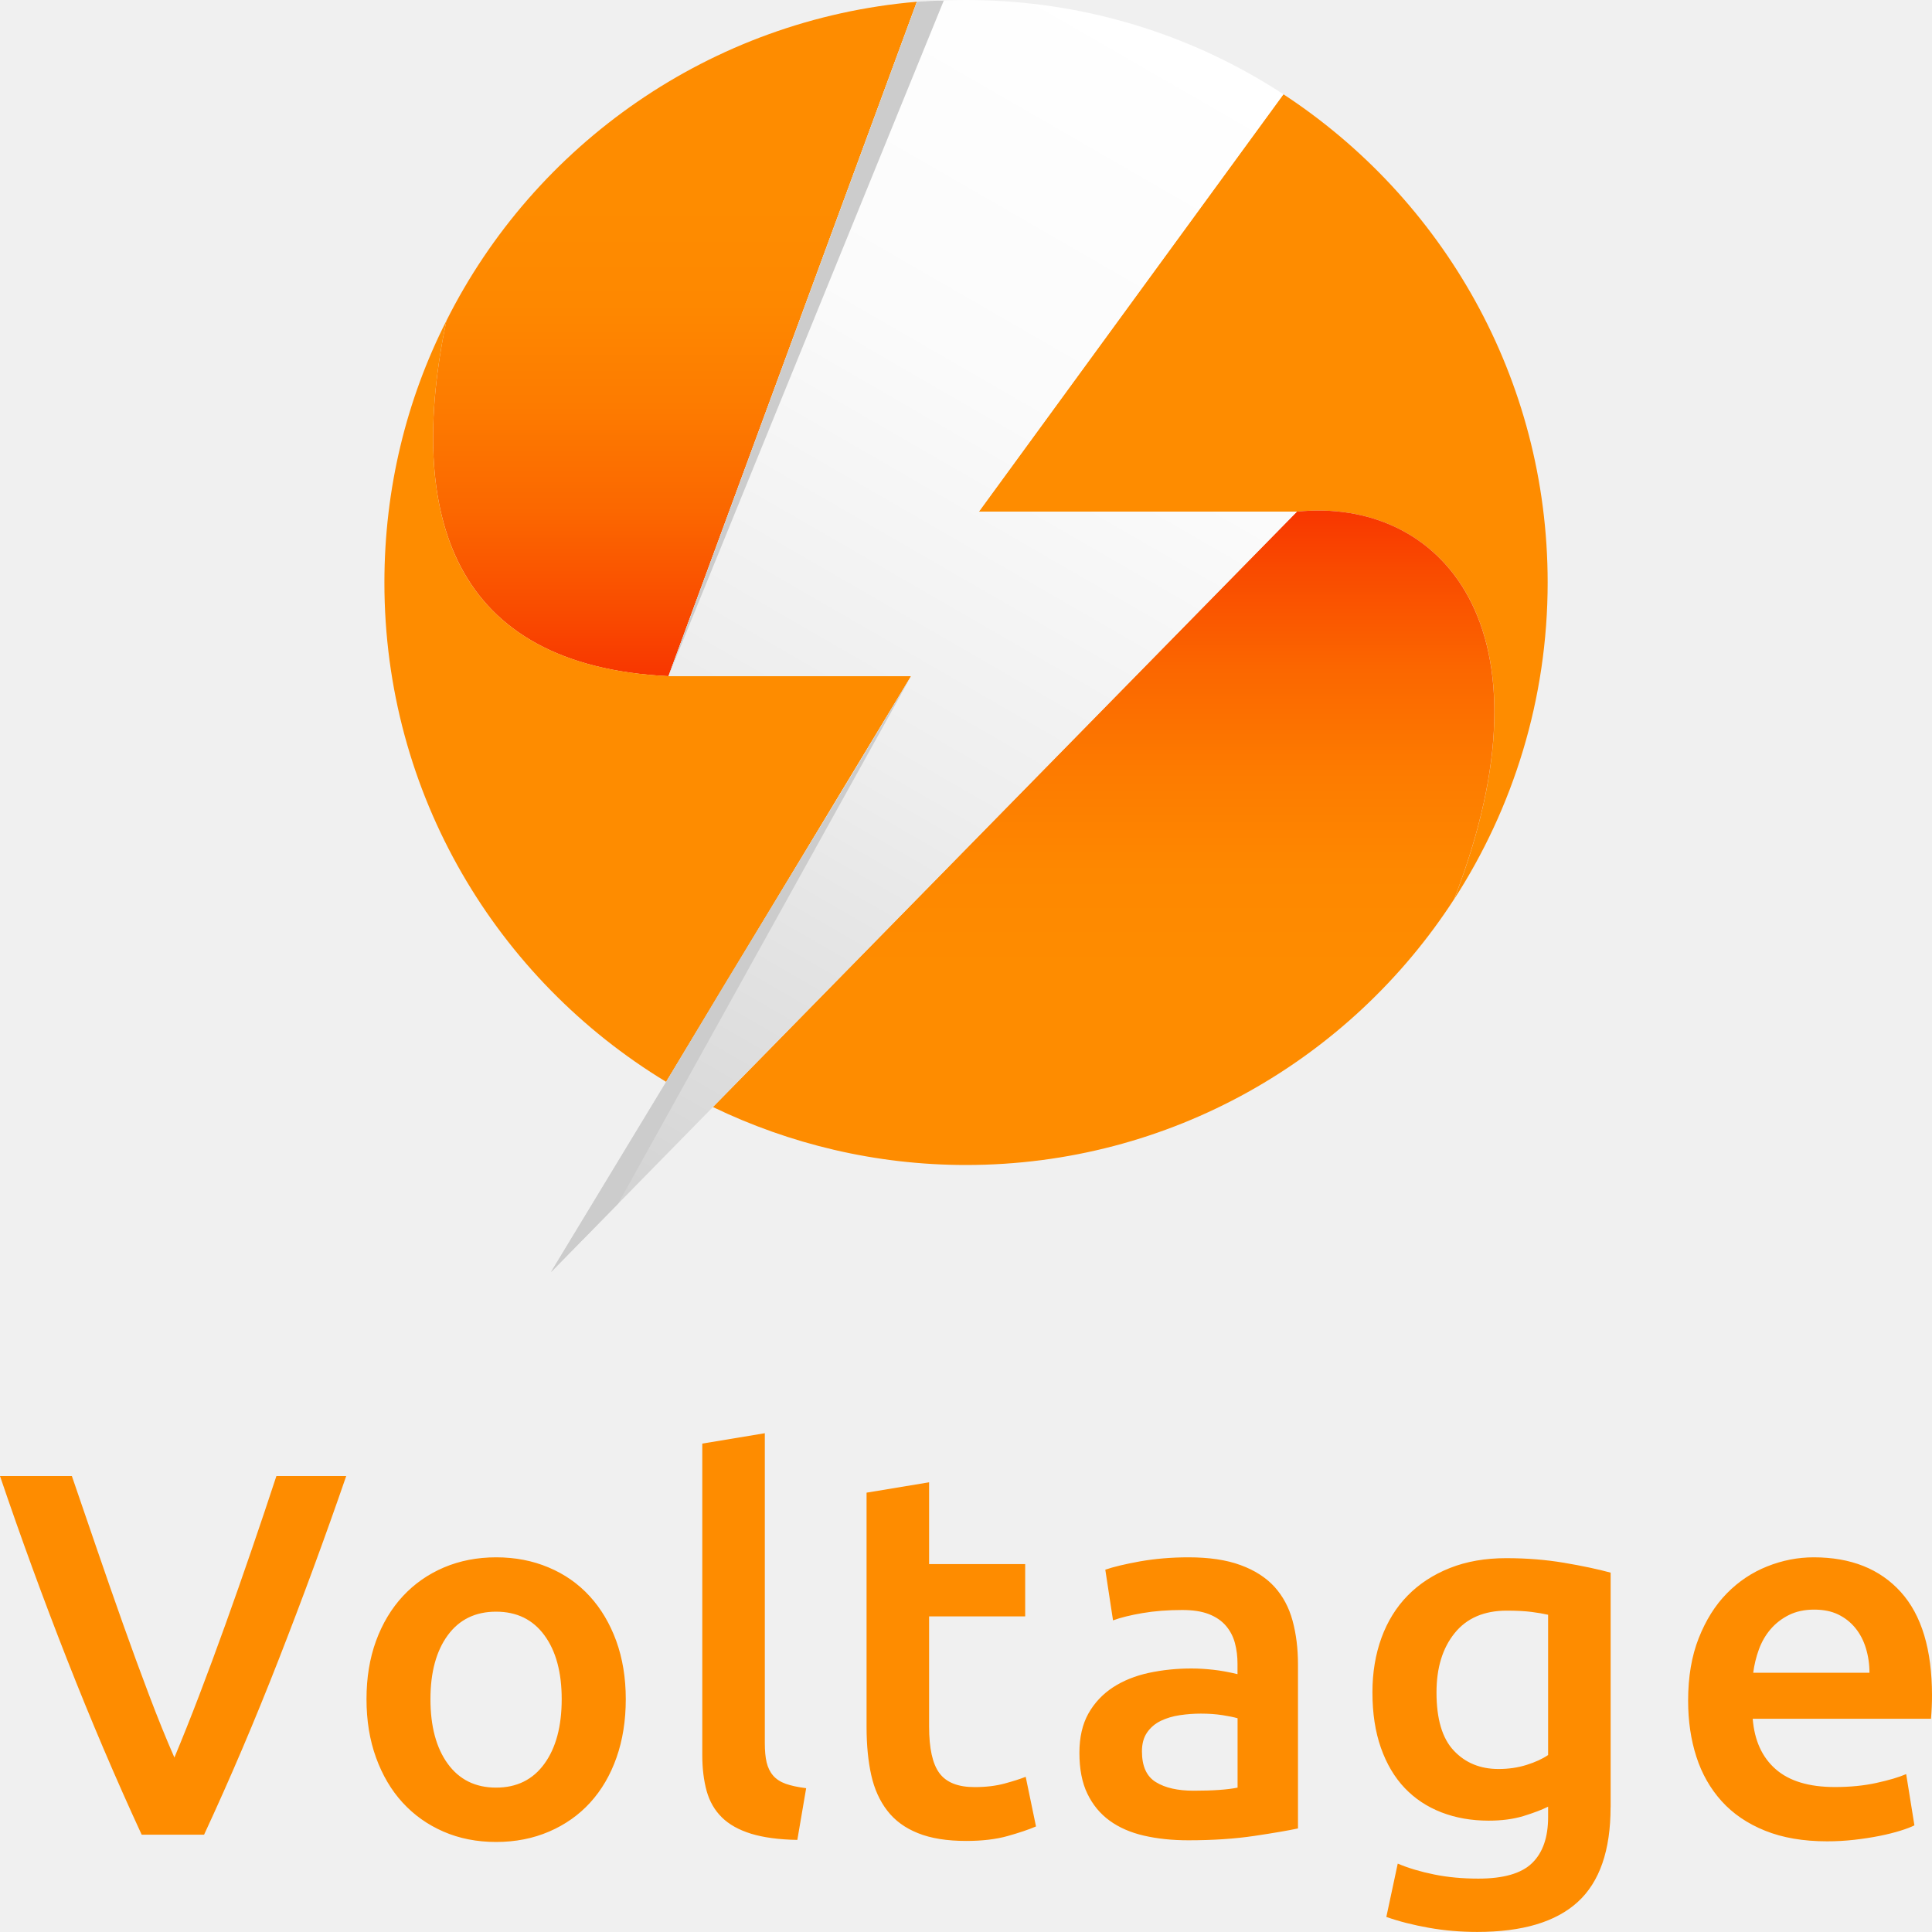
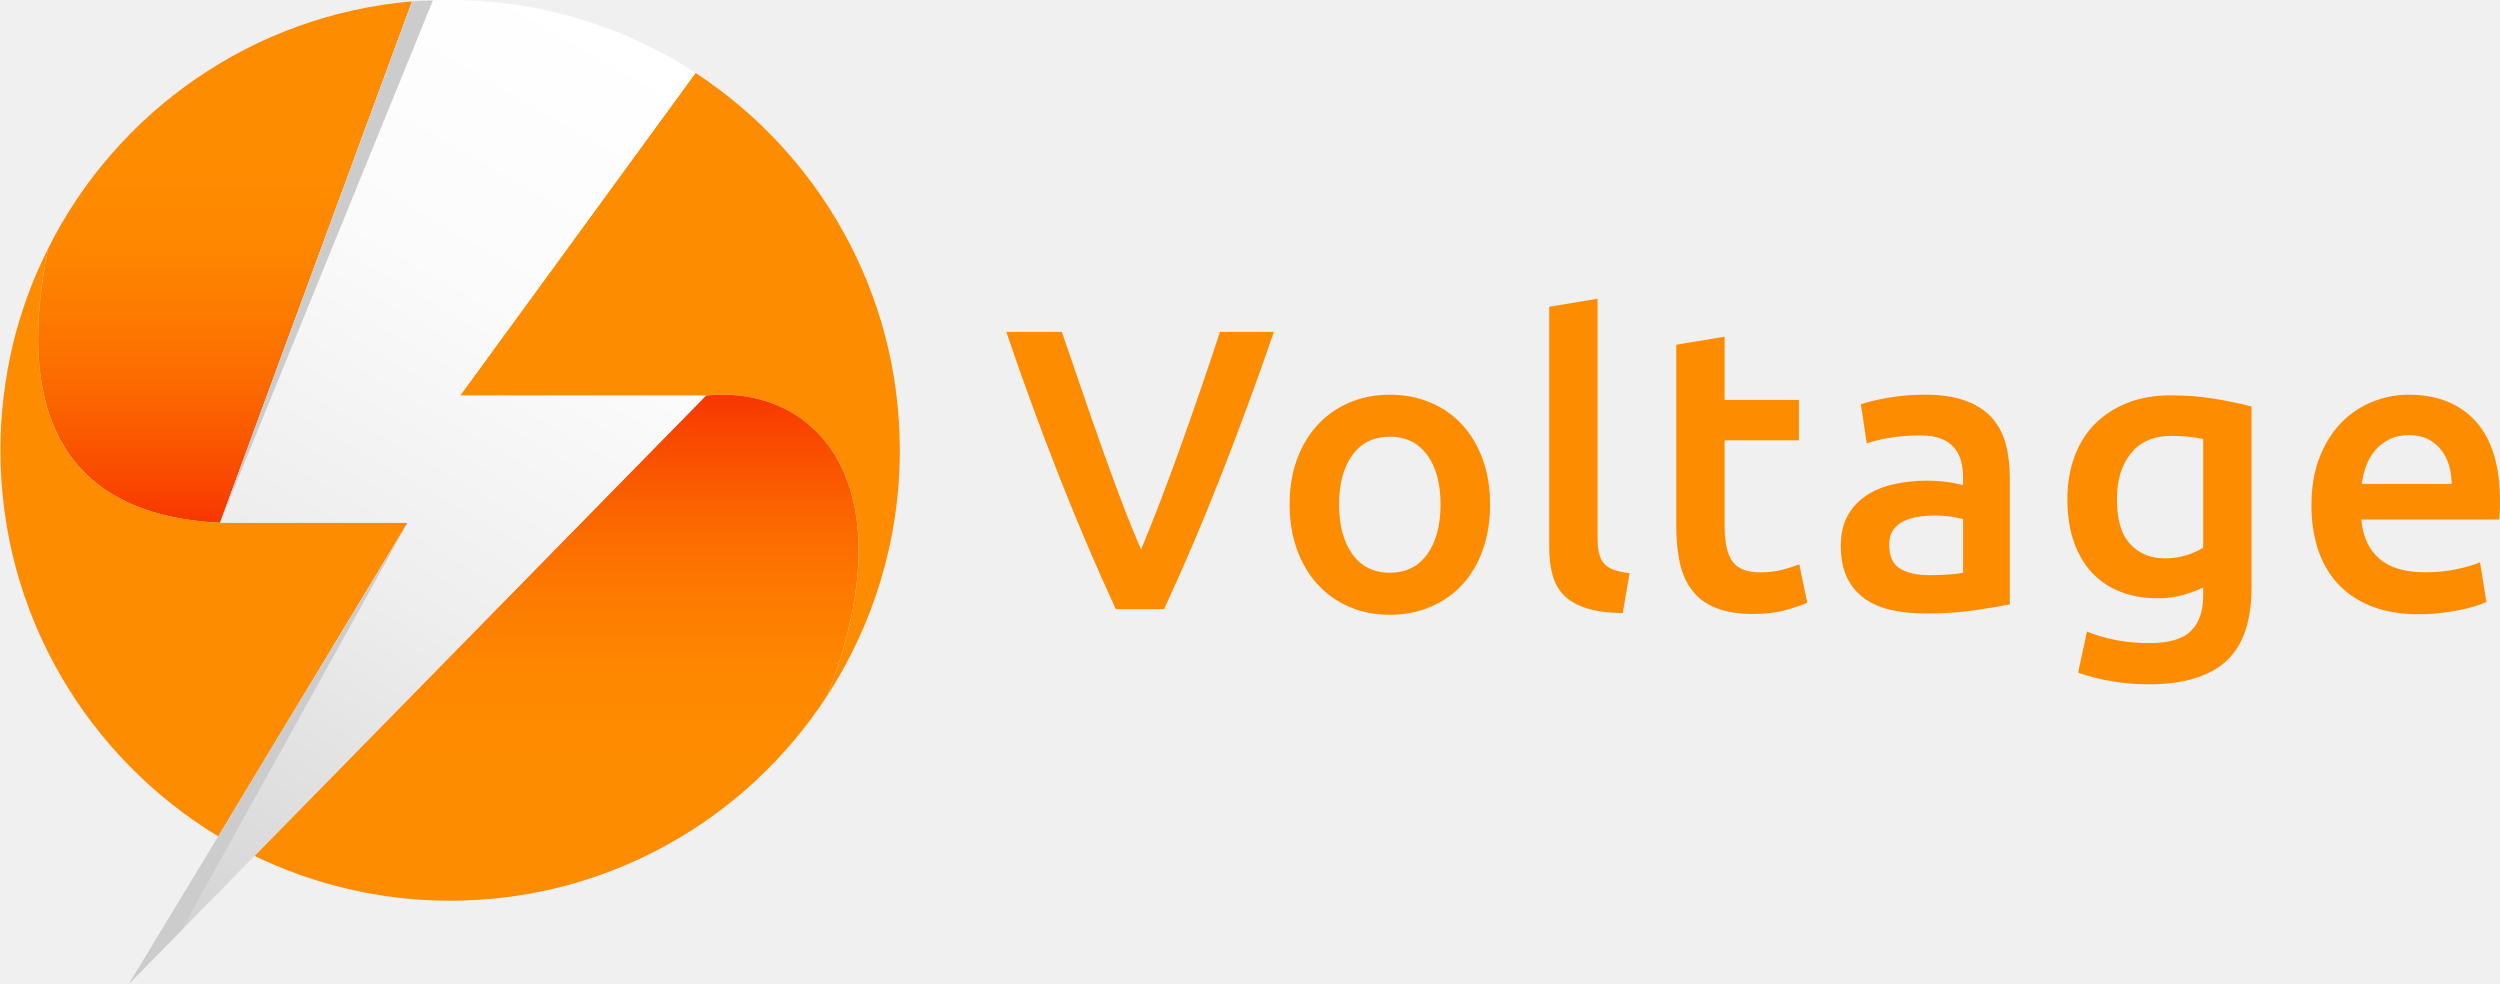
- <svg xmlns="http://www.w3.org/2000/svg" viewBox="0 0 3000 3000" fill="none">
-   <g clip-path="url(#clip0_0_3)">
-     <path fill-rule="evenodd" clip-rule="evenodd" d="M693.1 498.2C630.5 799.1 701.3 1033.6 1038 1050L1423.8 2.7C1103.3 30 830.1 224.5 693.1 498.2Z" fill="url(#paint0_linear_0_3)" />
-     <path fill-rule="evenodd" clip-rule="evenodd" d="M1992.9 146.4L1520 794.5H2013.8C2235.3 771.8 2422.3 971.8 2258 1396.3C2349.7 1254.5 2403.2 1085.4 2403.2 904.5C2403.2 587.2 2239.8 308.2 1992.9 146.4ZM1034.4 1679.9L1414.7 1049.9H1038C701.2 1033.6 630.4 799 693.1 498.2C631.4 620 596.9 758.2 596.9 904.5C596.8 1233.6 772 1520.8 1034.4 1679.9Z" fill="#FE8C00" />
-     <path fill-rule="evenodd" clip-rule="evenodd" d="M2013.8 794.5L1107 1719C1225.9 1776.3 1359.3 1809 1500 1809C1817.7 1809 2097.3 1644.5 2257.9 1396.3C2422.2 971.8 2235.2 771.8 2013.8 794.5Z" fill="url(#paint1_linear_0_3)" />
-     <path fill-rule="evenodd" clip-rule="evenodd" d="M1034.4 1679.9L855.6 1975.3L1107 1719L2013.8 794.5H1520L1992.9 146.4C1851.3 53.6 1681.5 0 1500 0C1474.6 0 1449.2 0.9 1423.8 2.7L1038 1049.9H1414.7L1034.4 1679.9Z" fill="url(#paint2_linear_0_3)" />
-     <path fill-rule="evenodd" clip-rule="evenodd" d="M1465.5 0.9C1451.9 0.9 1437.4 1.8 1423.7 2.7L1038 1049.9L1465.5 0.9ZM959.9 1869L1414.7 1049.9L1313 1219L1121.5 1534.5L1034.4 1679.9L855.5 1975.3L959.9 1869Z" fill="#CCCCCC" />
-     <path d="M220 2848.9C179.9 2762.1 141.2 2671.3 104 2576.5C66.8 2481.7 32.2 2386.9 0 2292H111.6C124.5 2329.5 137.6 2367.8 151 2406.9C164.4 2446 177.8 2484.4 191.2 2522.2C204.6 2560 218 2596.5 231.4 2631.9C244.8 2667.3 257.9 2699.7 270.8 2729.1C283.1 2699.6 296 2667.4 309.4 2632.3C322.8 2597.2 336.3 2560.7 350 2522.6C363.7 2484.6 377.2 2446 390.6 2406.9C404 2367.8 416.9 2329.5 429.2 2292H537.6C504.9 2386.8 470 2481.6 432.9 2576.5C395.9 2671.3 357.2 2762.1 316.9 2848.9H220ZM971.7 2638.4C971.7 2671.6 966.9 2701.9 957.3 2729.2C947.7 2756.5 934 2779.8 916.4 2799.1C898.8 2818.4 877.5 2833.4 852.6 2844.1C827.7 2854.8 800.3 2860.2 770.4 2860.2C740.4 2860.2 713.2 2854.8 688.6 2844.1C664 2833.4 642.9 2818.4 625.2 2799.1C607.5 2779.8 593.8 2756.5 583.9 2729.2C574 2701.9 569.1 2671.6 569.1 2638.4C569.1 2605.2 574 2575.1 583.9 2548C593.8 2521 607.7 2497.8 625.6 2478.5C643.5 2459.2 664.8 2444.4 689.4 2433.9C714 2423.5 741 2418.2 770.4 2418.2C799.8 2418.2 827 2423.4 851.8 2433.9C876.7 2444.3 897.9 2459.2 915.6 2478.5C933.3 2497.8 947 2521 956.9 2548C966.7 2575.1 971.7 2605.2 971.7 2638.4ZM872.2 2638.4C872.2 2596.6 863.2 2563.5 845.3 2539.2C827.4 2514.8 802.4 2502.6 770.3 2502.6C738.2 2502.6 713.2 2514.8 695.3 2539.2C677.4 2563.6 668.4 2596.7 668.4 2638.4C668.4 2680.7 677.4 2714.2 695.3 2738.8C713.2 2763.4 738.2 2775.8 770.3 2775.8C802.4 2775.8 827.4 2763.5 845.3 2738.8C863.2 2714.2 872.2 2680.7 872.2 2638.4ZM1238.1 2857C1209.2 2856.5 1185.3 2853.2 1166.3 2847.4C1147.3 2841.5 1132.2 2833.1 1121 2822.1C1109.8 2811.1 1101.9 2797.5 1097.3 2781.1C1092.8 2764.8 1090.5 2746.1 1090.5 2725.3V2241.6L1187.6 2225.5V2706.8C1187.6 2718.6 1188.5 2728.5 1190.4 2736.5C1192.3 2744.5 1195.6 2751.4 1200.4 2757C1205.2 2762.6 1211.8 2766.9 1220.1 2769.9C1228.4 2772.8 1239 2775.1 1251.8 2776.7L1238.1 2857ZM1345.6 2317.8L1442.7 2301.7V2428.7H1591.9V2509.9H1442.7V2681C1442.7 2714.7 1448 2738.9 1458.7 2753.3C1469.4 2767.8 1487.6 2775 1513.3 2775C1531 2775 1546.6 2773.1 1560.2 2769.4C1573.8 2765.7 1584.7 2762.2 1592.7 2759L1608.7 2836.1C1597.5 2840.9 1582.8 2845.9 1564.6 2851C1546.4 2856.1 1525 2858.6 1500.4 2858.6C1470.4 2858.6 1445.4 2854.6 1425.4 2846.5C1405.3 2838.5 1389.4 2826.8 1377.7 2811.5C1365.9 2796.2 1357.6 2777.8 1352.8 2756.1C1348 2734.4 1345.6 2709.6 1345.6 2681.8V2317.8ZM1845.4 2418.2C1877.5 2418.2 1904.5 2422.2 1926.4 2430.3C1948.3 2438.3 1965.8 2449.6 1979 2464C1992.1 2478.5 2001.5 2496 2007.1 2516.6C2012.7 2537.2 2015.5 2559.9 2015.5 2584.5V2839.2C2000.5 2842.4 1977.9 2846.3 1947.7 2850.8C1917.5 2855.3 1883.4 2857.6 1845.4 2857.6C1820.3 2857.6 1797.3 2855.2 1776.4 2850.4C1755.5 2845.6 1737.7 2837.8 1723 2827.1C1708.3 2816.4 1696.8 2802.5 1688.5 2785.3C1680.2 2768.2 1676.1 2747 1676.1 2721.8C1676.1 2697.7 1680.8 2677.3 1690.1 2660.7C1699.5 2644.1 1712.2 2630.6 1728.2 2620.1C1744.2 2609.7 1762.8 2602.2 1784 2597.6C1805.1 2593.1 1827.2 2590.8 1850.2 2590.8C1860.9 2590.8 1872.1 2591.5 1883.9 2592.8C1895.7 2594.1 1908.2 2596.4 1921.6 2599.6V2583.5C1921.6 2572.2 1920.3 2561.5 1917.6 2551.4C1914.9 2541.2 1910.2 2532.3 1903.6 2524.5C1896.9 2516.7 1888.1 2510.7 1877.1 2506.4C1866.1 2502.1 1852.3 2500 1835.8 2500C1813.3 2500 1792.7 2501.6 1774 2504.8C1755.3 2508 1740 2511.8 1728.3 2516.1L1716.3 2437.4C1728.6 2433.1 1746.5 2428.8 1770.1 2424.5C1793.5 2420.4 1818.7 2418.2 1845.4 2418.2ZM1853.5 2780.6C1883.5 2780.6 1906.2 2779 1921.7 2775.8V2668.1C1916.3 2666.5 1908.6 2664.9 1898.4 2663.3C1888.2 2661.7 1877 2660.9 1864.7 2660.9C1854 2660.9 1843.2 2661.7 1832.2 2663.3C1821.2 2664.9 1811.3 2667.9 1802.5 2672.1C1793.7 2676.4 1786.6 2682.4 1781.2 2690.2C1775.8 2698 1773.2 2707.8 1773.2 2719.5C1773.2 2742.5 1780.4 2758.5 1794.9 2767.3C1809.3 2776.2 1828.8 2780.6 1853.5 2780.6ZM2500.9 2806.3C2500.9 2873.3 2483.9 2922.3 2450 2953.3C2416 2984.4 2364 2999.9 2293.9 2999.9C2268.2 2999.9 2243.2 2997.8 2218.9 2993.5C2194.6 2989.2 2172.5 2983.6 2152.7 2976.6L2170.4 2893.8C2187 2900.8 2205.8 2906.4 2227 2910.7C2248.1 2915 2271 2917.1 2295.6 2917.1C2334.6 2917.1 2362.5 2909.1 2379 2893C2395.6 2876.9 2403.9 2853.1 2403.9 2821.5V2805.4C2394.3 2810.2 2381.6 2815 2365.8 2819.9C2350 2824.7 2332 2827.1 2311.6 2827.1C2284.8 2827.1 2260.4 2822.8 2238.2 2814.2C2216 2805.6 2197 2793 2181.2 2776.4C2165.4 2759.8 2153.1 2739 2144.3 2714.1C2135.5 2689.2 2131.1 2660.4 2131.1 2627.7C2131.1 2597.2 2135.8 2569 2145.1 2543.3C2154.5 2517.6 2168.1 2495.6 2186 2477.4C2203.9 2459.2 2225.7 2445 2251.4 2434.8C2277.1 2424.6 2306.2 2419.5 2338.9 2419.5C2370.5 2419.5 2400.4 2421.9 2428.8 2426.7C2457.1 2431.5 2481.2 2436.6 2501 2442V2806.3H2500.9ZM2230.6 2628C2230.6 2669.3 2239.5 2699.4 2257.5 2718.4C2275.4 2737.4 2298.5 2746.9 2326.9 2746.9C2342.4 2746.9 2357 2744.8 2370.6 2740.5C2384.2 2736.2 2395.3 2731.1 2403.9 2725.2V2507.4C2396.9 2505.8 2388.4 2504.3 2378.2 2503C2368 2501.7 2355.2 2501 2339.7 2501C2304.4 2501 2277.4 2512.7 2258.7 2536C2239.9 2559.3 2230.6 2589.9 2230.6 2628ZM2621.3 2640.8C2621.3 2603.8 2626.8 2571.4 2637.8 2543.6C2648.8 2515.8 2663.3 2492.6 2681.5 2474.1C2699.7 2455.6 2720.5 2441.7 2744.1 2432.3C2767.6 2422.9 2791.7 2418.2 2816.3 2418.2C2874.1 2418.2 2919.1 2436.2 2951.5 2472C2983.9 2507.9 3000 2561.5 3000 2632.7C3000 2638.1 2999.9 2644.1 2999.6 2650.8C2999.3 2657.5 2998.9 2663.5 2998.4 2668.9H2721.6C2724.3 2702.6 2736.2 2728.8 2757.3 2747.2C2778.4 2765.7 2809.1 2774.9 2849.2 2774.9C2872.7 2774.9 2894.3 2772.8 2913.8 2768.5C2933.3 2764.2 2948.7 2759.7 2959.9 2754.8L2972.7 2834.4C2967.3 2837.1 2960 2839.9 2950.6 2842.8C2941.2 2845.7 2930.5 2848.4 2918.5 2850.8C2906.5 2853.2 2893.5 2855.2 2879.6 2856.8C2865.7 2858.4 2851.5 2859.2 2837.1 2859.2C2800.2 2859.2 2768.1 2853.7 2740.8 2842.7C2713.5 2831.7 2691.1 2816.5 2673.4 2796.9C2655.8 2777.4 2642.6 2754.3 2634.1 2727.8C2625.6 2701.5 2621.3 2672.4 2621.3 2640.8ZM2902.9 2597.4C2902.9 2584 2901 2571.3 2897.3 2559.2C2893.6 2547.1 2888.1 2536.7 2880.9 2527.9C2873.7 2519.1 2864.9 2512.1 2854.4 2507C2844 2501.9 2831.5 2499.4 2817.1 2499.4C2802.1 2499.4 2789 2502.2 2777.8 2507.8C2766.6 2513.4 2757.1 2520.8 2749.3 2529.9C2741.5 2539 2735.5 2549.5 2731.2 2561.2C2726.9 2573 2724 2585 2722.4 2597.4H2902.9Z" fill="#FE8C00" />
-   </g>
+ <svg xmlns="http://www.w3.org/2000/svg" viewBox="0 0 5021 1976" fill="none">
+   <path fill-rule="evenodd" clip-rule="evenodd" d="M97.1 498.2C34.5 799.1 105.3 1033.6 442 1050L827.8 2.7C507.3 30 234.1 224.5 97.1 498.2Z" fill="url(#paint0_linear_0_3)" />
+   <path fill-rule="evenodd" clip-rule="evenodd" d="M1396.9 146.4L924 794.5H1417.8C1639.3 771.8 1826.3 971.8 1662 1396.3C1753.7 1254.5 1807.2 1085.4 1807.2 904.5C1807.2 587.2 1643.8 308.2 1396.9 146.4ZM438.4 1679.9L818.7 1049.9H442C105.2 1033.6 34.4 799 97.1 498.2C35.4 620 0.9 758.2 0.9 904.5C0.8 1233.6 176 1520.8 438.4 1679.9Z" fill="#FE8C00" />
+   <path fill-rule="evenodd" clip-rule="evenodd" d="M1417.8 794.5L511 1719C629.9 1776.3 763.3 1809 904 1809C1221.7 1809 1501.3 1644.5 1661.9 1396.3C1826.2 971.8 1639.2 771.8 1417.8 794.5Z" fill="url(#paint1_linear_0_3)" />
+   <path fill-rule="evenodd" clip-rule="evenodd" d="M438.4 1679.9L259.6 1975.3L511 1719L1417.8 794.5H924L1396.9 146.4C1255.3 53.6 1085.5 0 904 0C878.6 0 853.2 0.9 827.8 2.7L442 1049.9H818.7L438.4 1679.9Z" fill="url(#paint2_linear_0_3)" />
+   <path fill-rule="evenodd" clip-rule="evenodd" d="M869.5 0.9C855.9 0.9 841.4 1.8 827.7 2.7L442 1049.9L869.5 0.9ZM363.9 1869L818.7 1049.9L717 1219L525.5 1534.5L438.4 1679.9L259.5 1975.3L363.9 1869Z" fill="#CCCCCC" />
+   <path d="M2241 1223.4C2200.9 1136.6 2162.2 1045.8 2125 951C2087.8 856.2 2053.2 761.4 2021 666.5H2132.6C2145.5 704 2158.6 742.3 2172 781.4C2185.4 820.5 2198.8 858.9 2212.2 896.7C2225.6 934.5 2239 971 2252.4 1006.4C2265.8 1041.8 2278.9 1074.2 2291.8 1103.6C2304.1 1074.1 2317 1041.9 2330.4 1006.8C2343.8 971.7 2357.3 935.2 2371 897.1C2384.7 859.1 2398.2 820.5 2411.6 781.4C2425 742.3 2437.9 704 2450.2 666.5H2558.6C2525.9 761.3 2491 856.1 2453.9 951C2416.9 1045.8 2378.2 1136.6 2337.9 1223.4H2241ZM2992.7 1012.9C2992.7 1046.1 2987.9 1076.4 2978.3 1103.7C2968.7 1131 2955 1154.3 2937.4 1173.6C2919.8 1192.9 2898.5 1207.9 2873.6 1218.6C2848.7 1229.3 2821.3 1234.7 2791.4 1234.7C2761.4 1234.7 2734.2 1229.3 2709.6 1218.6C2685 1207.9 2663.9 1192.9 2646.2 1173.6C2628.5 1154.3 2614.8 1131 2604.9 1103.7C2595 1076.4 2590.1 1046.1 2590.1 1012.9C2590.1 979.7 2595 949.6 2604.9 922.5C2614.8 895.5 2628.7 872.3 2646.6 853C2664.5 833.7 2685.8 818.9 2710.4 808.4C2735 798 2762 792.7 2791.4 792.7C2820.8 792.7 2848 797.9 2872.8 808.4C2897.7 818.8 2918.9 833.7 2936.6 853C2954.3 872.3 2968 895.5 2977.9 922.5C2987.7 949.6 2992.7 979.7 2992.7 1012.9ZM2893.2 1012.9C2893.2 971.1 2884.2 938 2866.3 913.7C2848.4 889.3 2823.4 877.1 2791.3 877.1C2759.2 877.1 2734.2 889.3 2716.3 913.7C2698.4 938.1 2689.4 971.2 2689.4 1012.9C2689.4 1055.2 2698.4 1088.7 2716.3 1113.3C2734.2 1137.9 2759.2 1150.3 2791.3 1150.3C2823.4 1150.3 2848.4 1138 2866.3 1113.3C2884.2 1088.7 2893.2 1055.2 2893.2 1012.9ZM3259.1 1231.5C3230.2 1231 3206.3 1227.7 3187.3 1221.9C3168.3 1216 3153.2 1207.6 3142 1196.6C3130.8 1185.6 3122.9 1172 3118.3 1155.6C3113.8 1139.3 3111.5 1120.6 3111.5 1099.8V616.1L3208.6 600V1081.3C3208.6 1093.1 3209.5 1103 3211.4 1111C3213.3 1119 3216.6 1125.9 3221.4 1131.5C3226.2 1137.1 3232.8 1141.4 3241.1 1144.4C3249.4 1147.3 3260 1149.6 3272.8 1151.2L3259.1 1231.5ZM3366.6 692.3L3463.7 676.2V803.2H3612.9V884.4H3463.7V1055.5C3463.7 1089.2 3469 1113.4 3479.7 1127.8C3490.4 1142.3 3508.6 1149.5 3534.3 1149.5C3552 1149.5 3567.6 1147.6 3581.2 1143.9C3594.8 1140.2 3605.7 1136.7 3613.7 1133.5L3629.7 1210.6C3618.5 1215.4 3603.8 1220.4 3585.6 1225.5C3567.4 1230.6 3546 1233.1 3521.4 1233.1C3491.4 1233.1 3466.4 1229.1 3446.4 1221C3426.3 1213 3410.4 1201.3 3398.7 1186C3386.9 1170.7 3378.6 1152.3 3373.8 1130.6C3369 1108.9 3366.6 1084.1 3366.6 1056.3V692.3ZM3866.4 792.7C3898.5 792.7 3925.5 796.7 3947.4 804.8C3969.3 812.8 3986.8 824.1 4000 838.5C4013.1 853 4022.5 870.5 4028.1 891.1C4033.7 911.7 4036.5 934.4 4036.5 959V1213.7C4021.5 1216.9 3998.9 1220.8 3968.7 1225.3C3938.5 1229.8 3904.4 1232.1 3866.4 1232.1C3841.3 1232.1 3818.3 1229.7 3797.4 1224.9C3776.5 1220.1 3758.7 1212.3 3744 1201.6C3729.3 1190.9 3717.8 1177 3709.5 1159.8C3701.2 1142.7 3697.1 1121.5 3697.1 1096.3C3697.1 1072.2 3701.8 1051.8 3711.1 1035.2C3720.5 1018.6 3733.2 1005.1 3749.2 994.6C3765.2 984.2 3783.8 976.7 3805 972.1C3826.1 967.6 3848.2 965.3 3871.2 965.3C3881.9 965.3 3893.1 966 3904.9 967.3C3916.7 968.6 3929.2 970.9 3942.6 974.1V958C3942.6 946.7 3941.3 936 3938.6 925.9C3935.9 915.7 3931.2 906.8 3924.6 899C3917.9 891.2 3909.1 885.2 3898.1 880.9C3887.1 876.6 3873.3 874.5 3856.8 874.5C3834.3 874.5 3813.7 876.1 3795 879.3C3776.3 882.5 3761 886.3 3749.3 890.6L3737.3 811.9C3749.6 807.6 3767.5 803.3 3791.1 799C3814.5 794.9 3839.7 792.7 3866.4 792.7ZM3874.5 1155.1C3904.5 1155.1 3927.2 1153.5 3942.7 1150.3V1042.6C3937.3 1041 3929.6 1039.4 3919.4 1037.8C3909.2 1036.2 3898 1035.4 3885.7 1035.4C3875 1035.4 3864.2 1036.2 3853.2 1037.8C3842.2 1039.4 3832.3 1042.4 3823.5 1046.6C3814.7 1050.9 3807.6 1056.9 3802.2 1064.7C3796.8 1072.5 3794.2 1082.3 3794.2 1094C3794.2 1117 3801.4 1133 3815.9 1141.8C3830.3 1150.7 3849.8 1155.1 3874.5 1155.1ZM4521.9 1180.8C4521.9 1247.8 4504.9 1296.8 4471 1327.8C4437 1358.9 4385 1374.4 4314.9 1374.4C4289.2 1374.4 4264.2 1372.3 4239.9 1368C4215.6 1363.7 4193.5 1358.1 4173.7 1351.1L4191.4 1268.3C4208 1275.3 4226.8 1280.9 4248 1285.2C4269.1 1289.5 4292 1291.6 4316.6 1291.6C4355.6 1291.6 4383.5 1283.6 4400 1267.5C4416.6 1251.4 4424.9 1227.6 4424.9 1196V1179.9C4415.3 1184.7 4402.6 1189.5 4386.8 1194.4C4371 1199.2 4353 1201.6 4332.6 1201.6C4305.8 1201.6 4281.4 1197.3 4259.2 1188.7C4237 1180.1 4218 1167.5 4202.2 1150.9C4186.4 1134.3 4174.1 1113.5 4165.3 1088.6C4156.5 1063.7 4152.1 1034.9 4152.1 1002.2C4152.1 971.7 4156.8 943.5 4166.1 917.8C4175.5 892.1 4189.1 870.1 4207 851.9C4224.9 833.7 4246.7 819.5 4272.4 809.3C4298.1 799.1 4327.2 794 4359.9 794C4391.5 794 4421.4 796.4 4449.8 801.2C4478.1 806 4502.2 811.1 4522 816.5V1180.8H4521.9ZM4251.6 1002.5C4251.6 1043.8 4260.5 1073.9 4278.5 1092.9C4296.4 1111.9 4319.5 1121.4 4347.9 1121.4C4363.4 1121.4 4378 1119.3 4391.6 1115C4405.2 1110.7 4416.3 1105.6 4424.9 1099.7V881.9C4417.9 880.3 4409.4 878.8 4399.2 877.5C4389 876.2 4376.2 875.5 4360.7 875.5C4325.4 875.5 4298.4 887.2 4279.7 910.5C4260.9 933.8 4251.6 964.4 4251.6 1002.5ZM4642.3 1015.3C4642.3 978.3 4647.8 945.9 4658.8 918.1C4669.8 890.3 4684.3 867.1 4702.5 848.6C4720.7 830.1 4741.5 816.2 4765.1 806.8C4788.6 797.4 4812.7 792.7 4837.3 792.7C4895.1 792.7 4940.1 810.7 4972.5 846.5C5004.9 882.4 5021 936 5021 1007.2C5021 1012.6 5020.9 1018.6 5020.6 1025.3C5020.3 1032 5019.9 1038 5019.4 1043.4H4742.6C4745.3 1077.1 4757.2 1103.3 4778.3 1121.7C4799.4 1140.2 4830.1 1149.4 4870.2 1149.4C4893.7 1149.4 4915.3 1147.3 4934.8 1143C4954.3 1138.7 4969.7 1134.2 4980.9 1129.3L4993.7 1208.9C4988.3 1211.6 4981 1214.4 4971.6 1217.3C4962.2 1220.2 4951.5 1222.9 4939.5 1225.3C4927.5 1227.7 4914.5 1229.7 4900.6 1231.3C4886.7 1232.9 4872.5 1233.7 4858.1 1233.7C4821.2 1233.7 4789.1 1228.2 4761.8 1217.2C4734.5 1206.2 4712.1 1191 4694.4 1171.4C4676.8 1151.9 4663.6 1128.8 4655.1 1102.3C4646.6 1076 4642.3 1046.9 4642.3 1015.3ZM4923.9 971.9C4923.9 958.5 4922 945.8 4918.3 933.7C4914.6 921.6 4909.1 911.2 4901.9 902.4C4894.7 893.6 4885.9 886.6 4875.4 881.5C4865 876.4 4852.5 873.9 4838.1 873.9C4823.1 873.9 4810 876.7 4798.8 882.3C4787.6 887.9 4778.1 895.3 4770.3 904.4C4762.5 913.5 4756.5 924 4752.2 935.7C4747.9 947.5 4745 959.5 4743.4 971.9H4923.9Z" fill="#FE8C00" />
  <defs>
-     <linearGradient id="paint0_linear_0_3" x1="1048.12" y1="2.727" x2="1048.12" y2="1049.94" gradientUnits="userSpaceOnUse">
+     <linearGradient id="paint0_linear_0_3" x1="452.119" y1="2.727" x2="452.119" y2="1049.94" gradientUnits="userSpaceOnUse">
      <stop offset="0.3" stop-color="#FE8C00" />
      <stop offset="0.448" stop-color="#FE8800" />
      <stop offset="0.6" stop-color="#FD7B00" />
      <stop offset="0.755" stop-color="#FB6700" />
      <stop offset="0.911" stop-color="#F94A00" />
      <stop offset="1" stop-color="#F83600" />
    </linearGradient>
-     <linearGradient id="paint1_linear_0_3" x1="1713.7" y1="1808.99" x2="1713.7" y2="792.761" gradientUnits="userSpaceOnUse">
+     <linearGradient id="paint1_linear_0_3" x1="1117.7" y1="1808.99" x2="1117.7" y2="792.761" gradientUnits="userSpaceOnUse">
      <stop offset="0.3" stop-color="#FE8C00" />
      <stop offset="0.448" stop-color="#FE8800" />
      <stop offset="0.6" stop-color="#FD7B00" />
      <stop offset="0.755" stop-color="#FB6700" />
      <stop offset="0.911" stop-color="#F94A00" />
      <stop offset="1" stop-color="#F83600" />
    </linearGradient>
-     <linearGradient id="paint2_linear_0_3" x1="1897.22" y1="89.502" x2="820.207" y2="1954.94" gradientUnits="userSpaceOnUse">
+     <linearGradient id="paint2_linear_0_3" x1="1301.22" y1="89.502" x2="224.207" y2="1954.94" gradientUnits="userSpaceOnUse">
      <stop stop-color="white" />
      <stop offset="0.276" stop-color="#FBFBFB" />
      <stop offset="0.561" stop-color="#EEEEEE" />
      <stop offset="0.85" stop-color="#DADADA" />
      <stop offset="1" stop-color="#CCCCCC" />
    </linearGradient>
-     <clipPath id="clip0_0_3">
-       <rect width="3000" height="3000" fill="white" />
-     </clipPath>
  </defs>
</svg>
